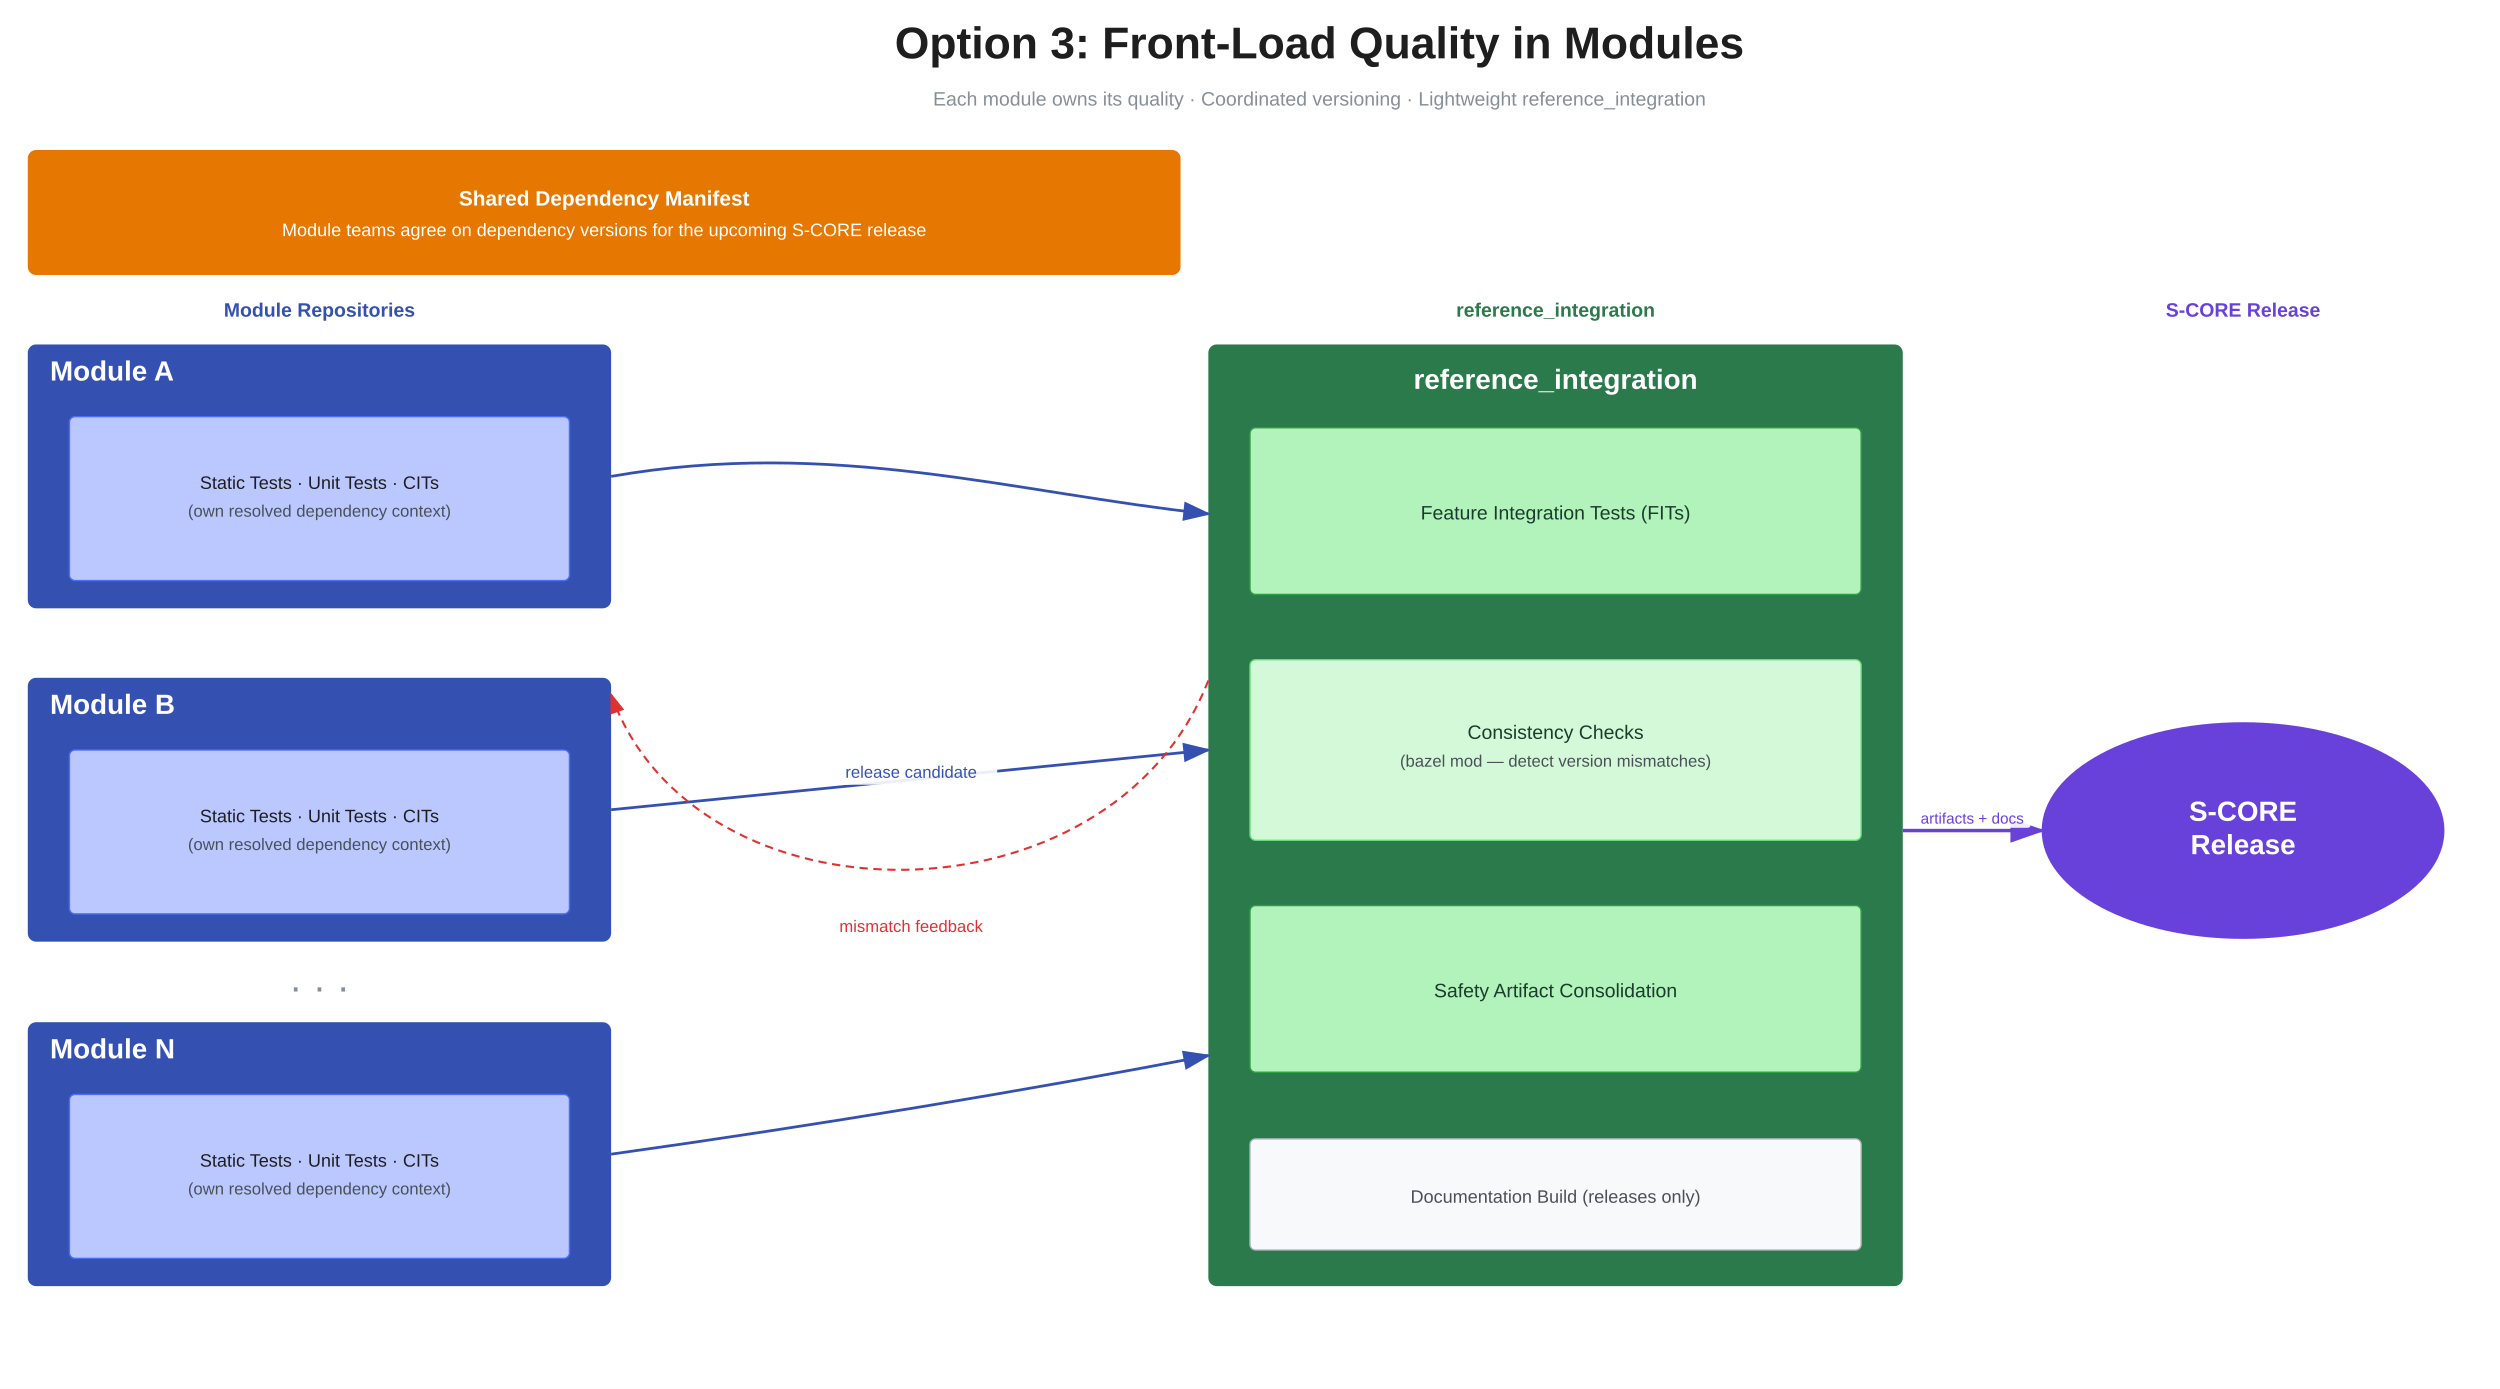
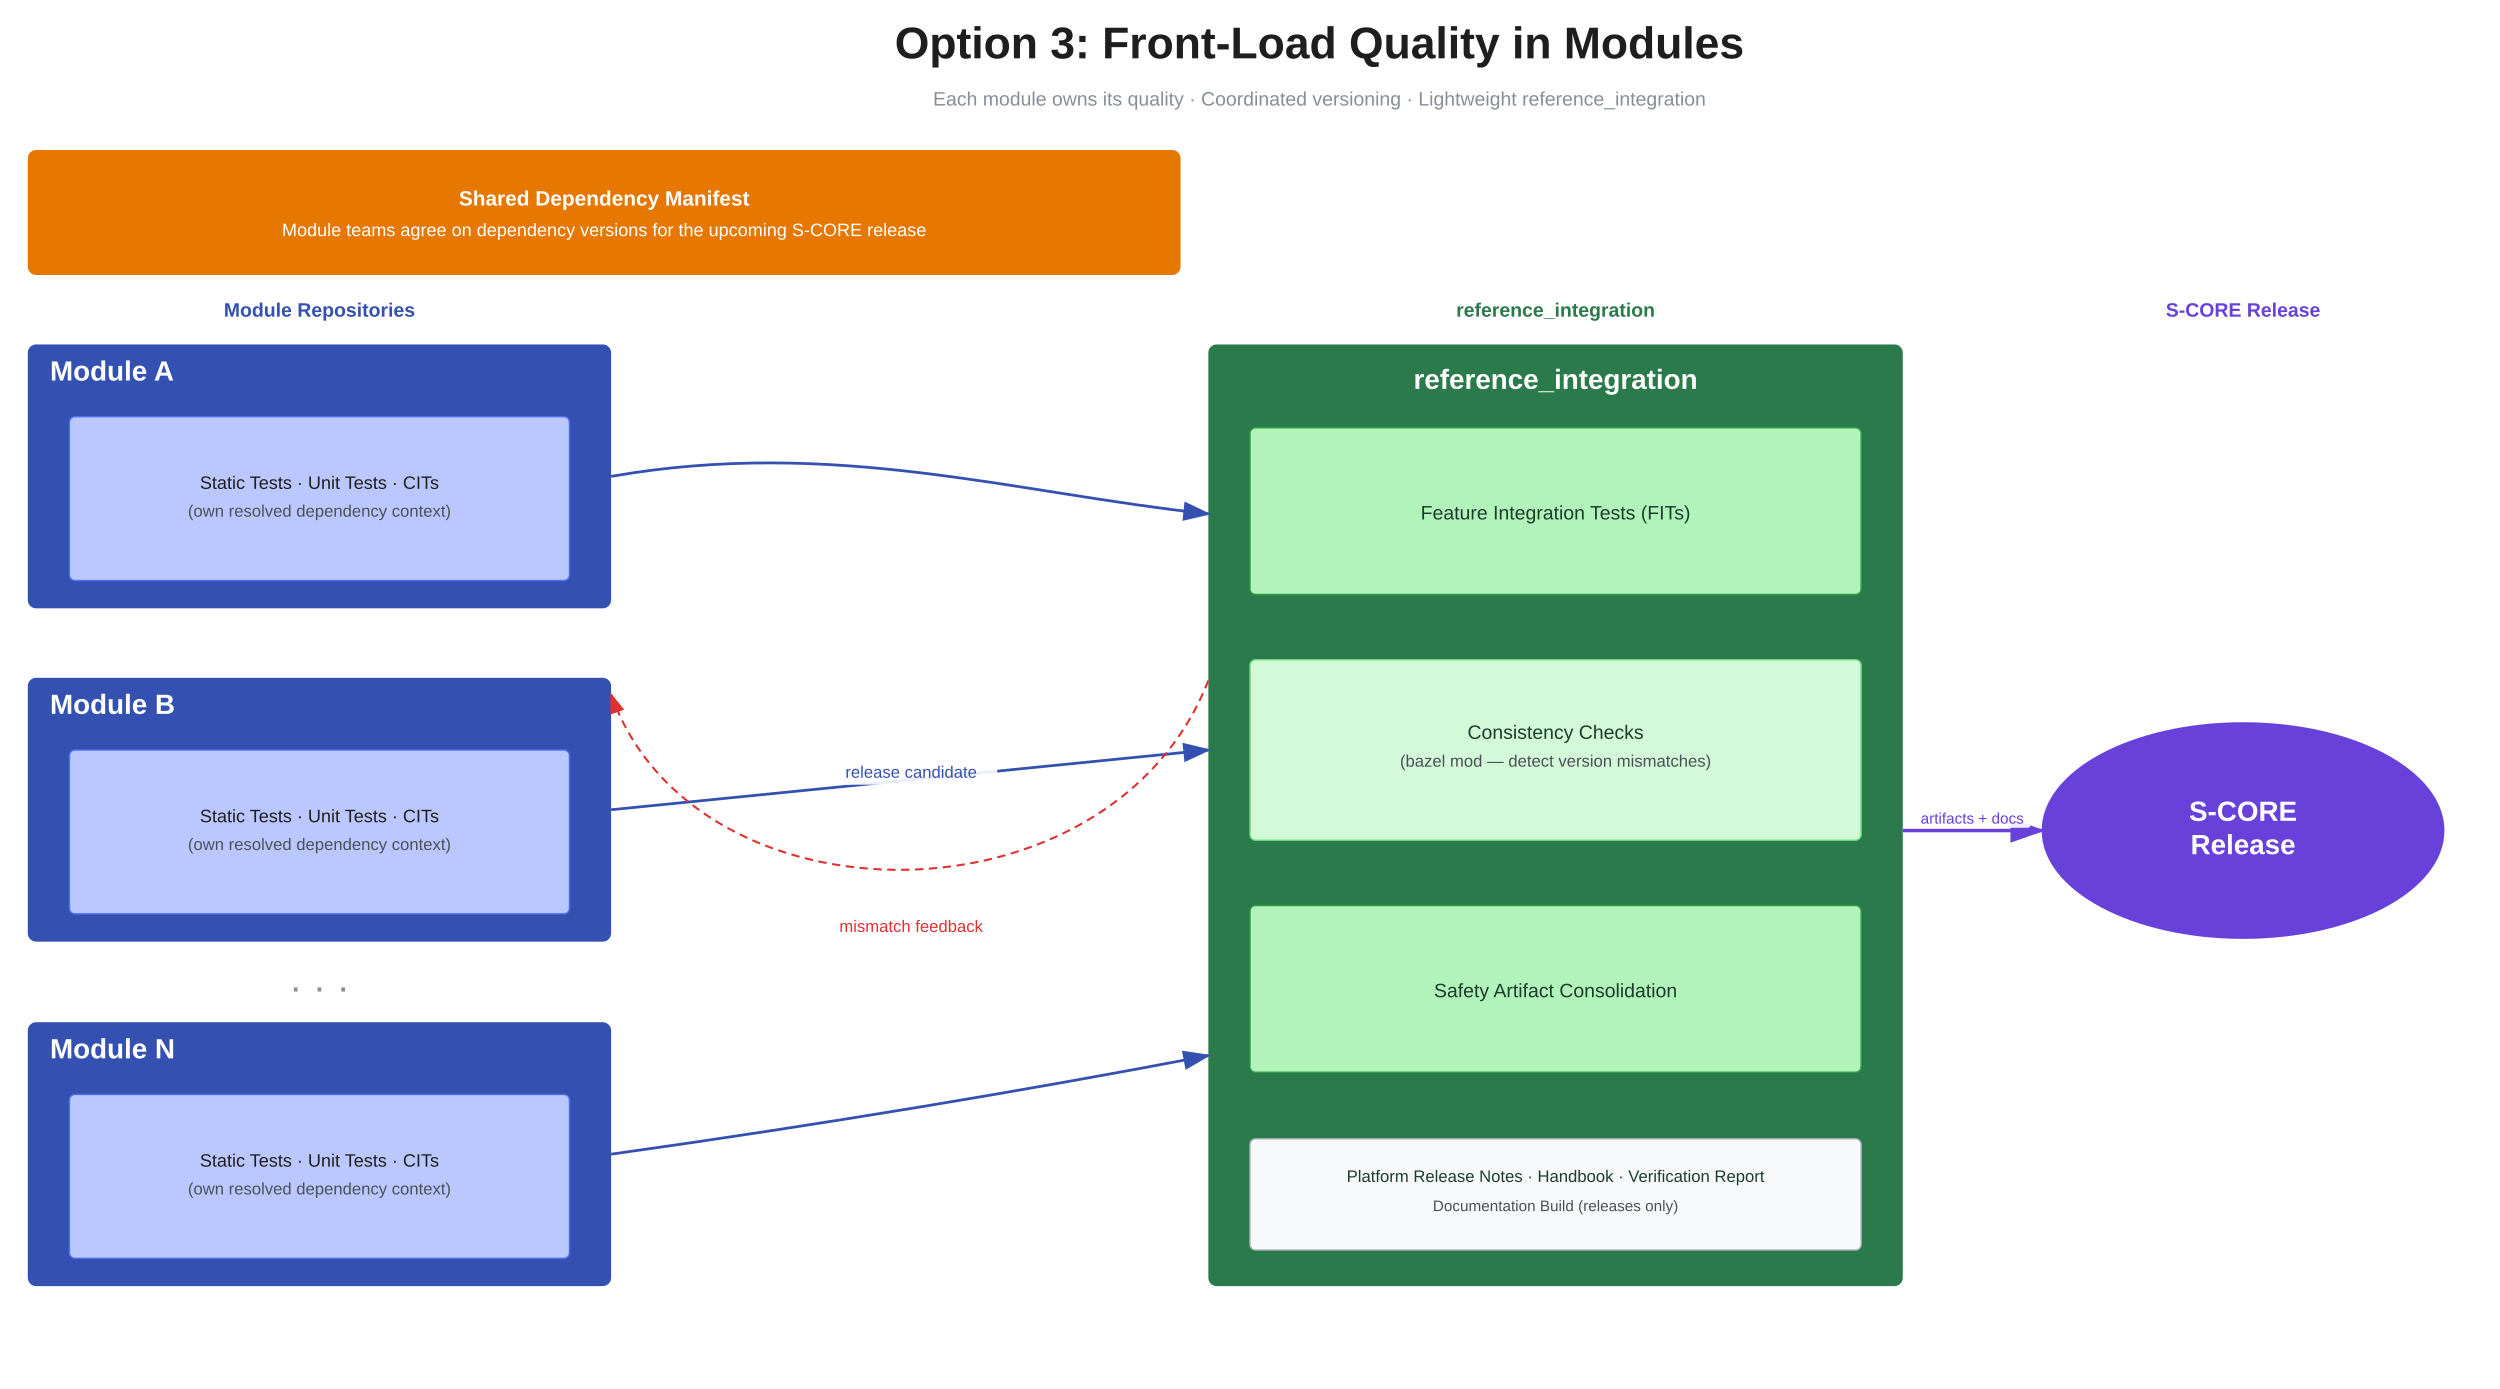
<svg xmlns="http://www.w3.org/2000/svg" viewBox="0 0 1800 1000" width="1800" height="1000">
  <defs>
    <marker id="arrowBlue" markerWidth="10" markerHeight="7" refX="9" refY="3.5" orient="auto">
      <polygon points="0 0, 10 3.5, 0 7" fill="#3451b2" />
    </marker>
    <marker id="arrowViolet" markerWidth="10" markerHeight="7" refX="9" refY="3.5" orient="auto">
      <polygon points="0 0, 10 3.5, 0 7" fill="#6741d9" />
    </marker>
    <marker id="arrowRed" markerWidth="10" markerHeight="7" refX="9" refY="3.5" orient="auto">
      <polygon points="0 0, 10 3.5, 0 7" fill="#e03131" />
    </marker>
  </defs>
  <rect width="1800" height="1000" fill="white" />
  <text x="950" y="42" text-anchor="middle" font-family="Arial, sans-serif" font-size="32" font-weight="bold" fill="#1e1e1e">Option 3: Front-Load Quality in Modules</text>
  <text x="950" y="76" text-anchor="middle" font-family="Arial, sans-serif" font-size="14" fill="#868e96">Each module owns its quality  ·  Coordinated versioning  ·  Lightweight reference_integration</text>
  <rect x="20" y="108" width="830" height="90" fill="#e67700" rx="6" />
  <text x="435" y="148" text-anchor="middle" font-family="Arial, sans-serif" font-size="15" font-weight="bold" fill="white">Shared Dependency Manifest</text>
  <text x="435" y="170" text-anchor="middle" font-family="Arial, sans-serif" font-size="13" fill="white">Module teams agree on dependency versions for the upcoming S-CORE release</text>
  <text x="230" y="228" text-anchor="middle" font-family="Arial, sans-serif" font-size="14" font-weight="bold" fill="#3451b2">Module Repositories</text>
  <text x="1120" y="228" text-anchor="middle" font-family="Arial, sans-serif" font-size="14" font-weight="bold" fill="#2b7a4b">reference_integration</text>
  <text x="1615" y="228" text-anchor="middle" font-family="Arial, sans-serif" font-size="14" font-weight="bold" fill="#6741d9">S-CORE Release</text>
  <rect x="20" y="248" width="420" height="190" fill="#3451b2" rx="6" />
  <text x="36" y="274" font-family="Arial, sans-serif" font-size="20" font-weight="bold" fill="white">Module A</text>
  <rect x="50" y="300" width="360" height="118" fill="#bac8ff" stroke="#4c6ef5" stroke-width="1" rx="4" />
  <text x="230" y="352" text-anchor="middle" font-family="Arial, sans-serif" font-size="13" fill="#1e1e1e">Static Tests · Unit Tests · CITs</text>
  <text x="230" y="372" text-anchor="middle" font-family="Arial, sans-serif" font-size="12" fill="#495057">(own resolved dependency context)</text>
  <rect x="20" y="488" width="420" height="190" fill="#3451b2" rx="6" />
  <text x="36" y="514" font-family="Arial, sans-serif" font-size="20" font-weight="bold" fill="white">Module B</text>
  <rect x="50" y="540" width="360" height="118" fill="#bac8ff" stroke="#4c6ef5" stroke-width="1" rx="4" />
  <text x="230" y="592" text-anchor="middle" font-family="Arial, sans-serif" font-size="13" fill="#1e1e1e">Static Tests · Unit Tests · CITs</text>
  <text x="230" y="612" text-anchor="middle" font-family="Arial, sans-serif" font-size="12" fill="#495057">(own resolved dependency context)</text>
  <text x="230" y="720" text-anchor="middle" font-family="Arial, sans-serif" font-size="28" fill="#868e96">· · ·</text>
  <rect x="20" y="736" width="420" height="190" fill="#3451b2" rx="6" />
  <text x="36" y="762" font-family="Arial, sans-serif" font-size="20" font-weight="bold" fill="white">Module N</text>
  <rect x="50" y="788" width="360" height="118" fill="#bac8ff" stroke="#4c6ef5" stroke-width="1" rx="4" />
  <text x="230" y="840" text-anchor="middle" font-family="Arial, sans-serif" font-size="13" fill="#1e1e1e">Static Tests · Unit Tests · CITs</text>
  <text x="230" y="860" text-anchor="middle" font-family="Arial, sans-serif" font-size="12" fill="#495057">(own resolved dependency context)</text>
  <rect x="870" y="248" width="500" height="678" fill="#2b7a4b" rx="6" />
  <text x="1120" y="280" text-anchor="middle" font-family="Arial, sans-serif" font-size="20" font-weight="bold" fill="white">reference_integration</text>
  <rect x="900" y="308" width="440" height="120" fill="#b2f2bb" stroke="#2f9e44" stroke-width="1" rx="4" />
  <text x="1120" y="374" text-anchor="middle" font-family="Arial, sans-serif" font-size="14" fill="#1a3d2b">Feature Integration Tests (FITs)</text>
  <rect x="900" y="475" width="440" height="130" fill="#d3f9d8" stroke="#69db7c" stroke-width="1" rx="4" />
  <text x="1120" y="532" text-anchor="middle" font-family="Arial, sans-serif" font-size="14" fill="#1a3d2b">Consistency Checks</text>
  <text x="1120" y="552" text-anchor="middle" font-family="Arial, sans-serif" font-size="12" fill="#495057">(bazel mod — detect version mismatches)</text>
  <rect x="900" y="652" width="440" height="120" fill="#b2f2bb" stroke="#2f9e44" stroke-width="1" rx="4" />
  <text x="1120" y="718" text-anchor="middle" font-family="Arial, sans-serif" font-size="14" fill="#1a3d2b">Safety Artifact Consolidation</text>
  <rect x="900" y="820" width="440" height="80" fill="#f8f9fa" stroke="#adb5bd" stroke-width="1" rx="4" />
-   <text x="1120" y="866" text-anchor="middle" font-family="Arial, sans-serif" font-size="13" fill="#495057">Documentation Build (releases only)</text>
+   <text x="1120" y="851" text-anchor="middle" font-family="Arial, sans-serif" font-size="12" fill="#1a3d2b">Platform Release Notes · Handbook · Verification Report</text>
+   <text x="1120" y="872" text-anchor="middle" font-family="Arial, sans-serif" font-size="11" fill="#495057">Documentation Build (releases only)</text>
  <ellipse cx="1615" cy="598" rx="145" ry="78" fill="#6741d9" />
  <text x="1615" y="591" text-anchor="middle" font-family="Arial, sans-serif" font-size="20" font-weight="bold" fill="white">S-CORE</text>
  <text x="1615" y="615" text-anchor="middle" font-family="Arial, sans-serif" font-size="20" font-weight="bold" fill="white">Release</text>
  <path d="M 440,343 C 600,315 730,355 870,370" stroke="#3451b2" stroke-width="2" fill="none" marker-end="url(#arrowBlue)" />
  <path d="M 440,583 L 870,540" stroke="#3451b2" stroke-width="2" fill="none" marker-end="url(#arrowBlue)" />
  <rect x="594" y="545" width="124" height="20" fill="white" opacity="0.9" rx="2" />
  <text x="656" y="560" text-anchor="middle" font-family="Arial, sans-serif" font-size="12" fill="#3451b2">release candidate</text>
  <path d="M 440,831 C 590,810 740,785 870,760" stroke="#3451b2" stroke-width="2" fill="none" marker-end="url(#arrowBlue)" />
  <path d="M 1370,598 L 1470,598" stroke="#6741d9" stroke-width="2.5" fill="none" marker-end="url(#arrowViolet)" />
  <rect x="1379" y="580" width="83" height="16" fill="white" opacity="0.9" rx="2" />
  <text x="1420" y="593" text-anchor="middle" font-family="Arial, sans-serif" font-size="11" fill="#6741d9">artifacts + docs</text>
  <path d="M 870,490 C 800,670 500,670 440,500" stroke="#e03131" stroke-width="1.5" fill="none" stroke-dasharray="6,4" marker-end="url(#arrowRed)" />
  <rect x="591" y="657" width="130" height="18" fill="white" opacity="0.9" rx="2" />
  <text x="656" y="671" text-anchor="middle" font-family="Arial, sans-serif" font-size="12" fill="#e03131">mismatch feedback</text>
</svg>
